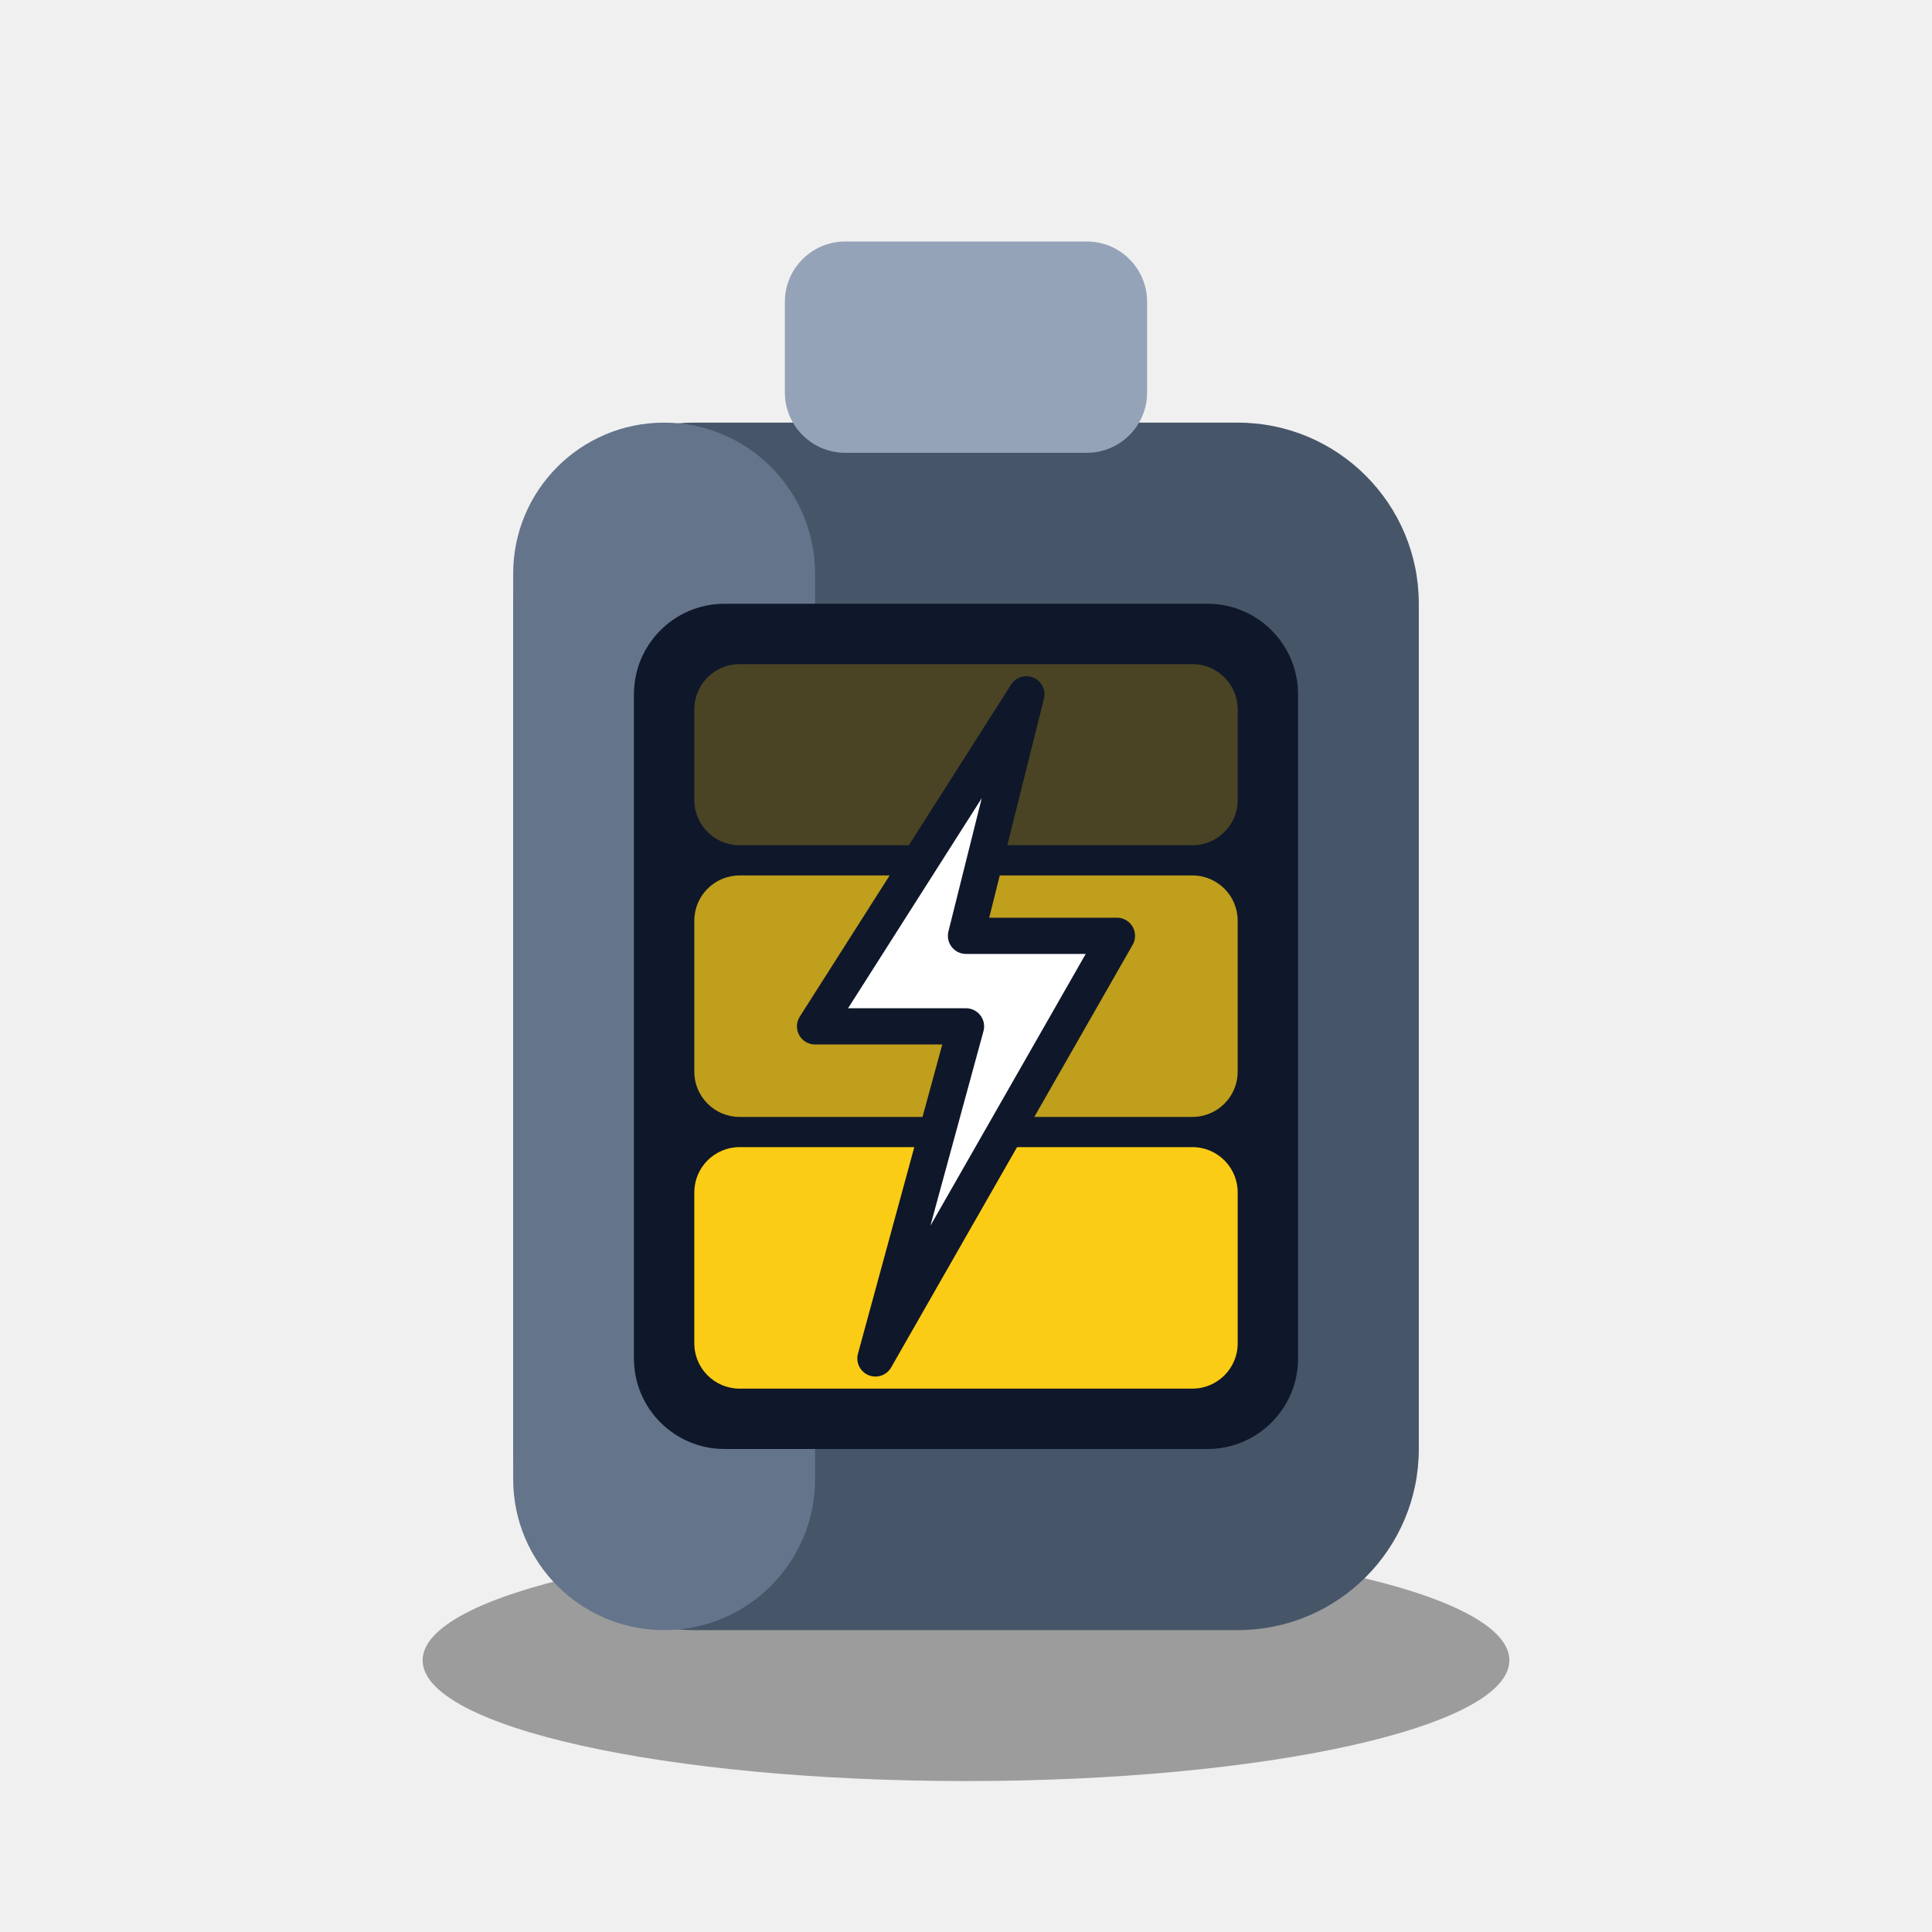
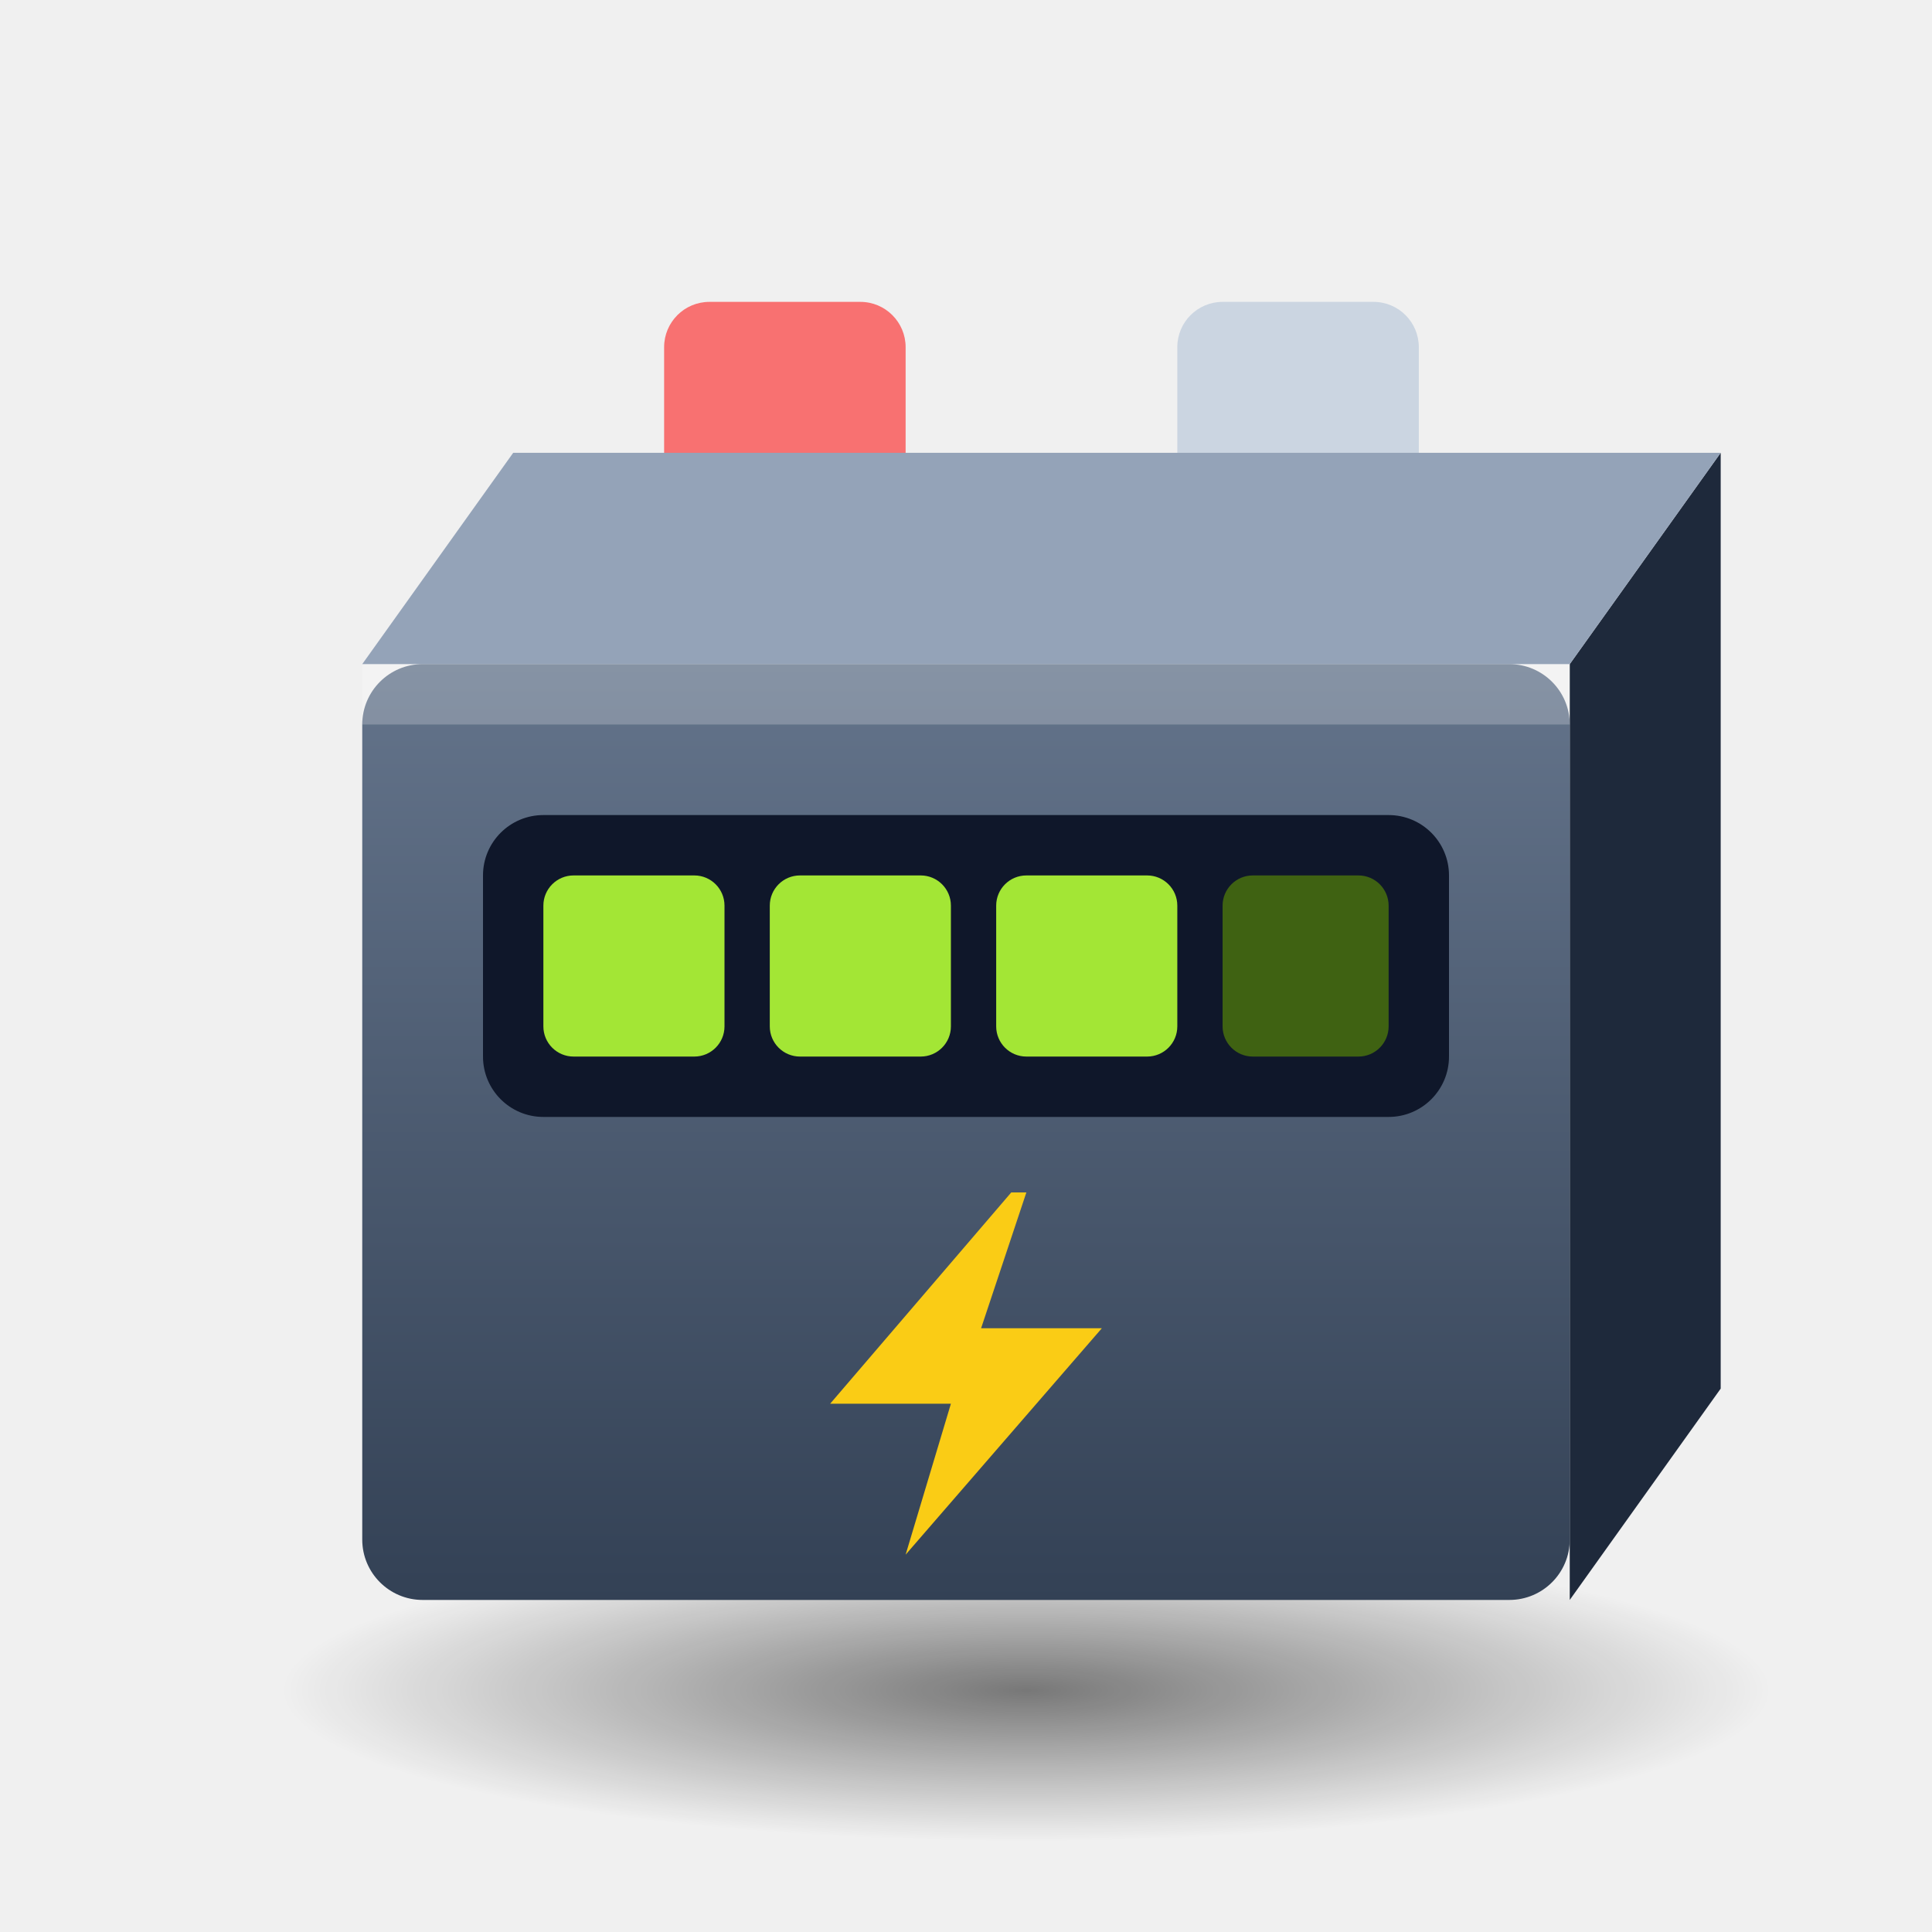
<svg xmlns="http://www.w3.org/2000/svg" viewBox="0 0 64 64">
-   <ellipse cx="32" cy="55" rx="18" ry="4" fill="#000" opacity=".35" />
-   <rect x="17" y="14" width="30" height="40" rx="6" fill="#475569" />
-   <rect x="17" y="14" width="10" height="40" rx="5" fill="#64748b" />
-   <rect x="26" y="8" width="12" height="7" rx="2" fill="#94a3b8" />
-   <rect x="21" y="20" width="22" height="28" rx="3" fill="#0f172a" />
-   <rect x="23" y="38" width="18" height="8" rx="1.5" fill="#facc15" />
-   <rect x="23" y="29" width="18" height="8" rx="1.5" fill="#facc15" opacity=".75" />
-   <rect x="23" y="22" width="18" height="6" rx="1.5" fill="#facc15" opacity=".25" />
-   <path d="M34 23 L27 34 H32 L29 45 L37 31 H32 Z" fill="#fff" stroke="#0f172a" stroke-width="1.2" stroke-linejoin="round" />
+   <defs>
+     <radialGradient id="s">
+       <stop offset="0" stop-color="#000" stop-opacity=".5" />
+       <stop offset="1" stop-color="#000" stop-opacity="0" />
+     </radialGradient>
+     <linearGradient id="f" x1="0" y1="0" x2="0" y2="1">
+       <stop offset="0" stop-color="#64748b" />
+       <stop offset="1" stop-color="#334155" />
+     </linearGradient>
+   </defs>
+   <ellipse cx="34" cy="56" rx="25" ry="5" fill="url(#s)" />
+   <rect x="22" y="10" width="8" height="7" rx="1.500" fill="#f87171" />
+   <rect x="39" y="10" width="8" height="7" rx="1.500" fill="#cbd5e1" />
+   <path d="M52 22l5-7v31l-5 7Z" fill="#1e293b" />
+   <path d="M12 22l5-7h40l-5 7Z" fill="#94a3b8" />
+   <rect x="12" y="22" width="40" height="31" rx="2" fill="url(#f)" />
+   <rect x="12" y="22" width="40" height="2" fill="#fff" opacity=".22" />
+   <rect x="16" y="27" width="32" height="10" rx="2" fill="#0f172a" />
+   <rect x="18" y="29" width="6" height="6" rx="1" fill="#a3e635" />
+   <rect x="25.500" y="29" width="6" height="6" rx="1" fill="#a3e635" />
+   <rect x="33" y="29" width="6" height="6" rx="1" fill="#a3e635" />
+   <rect x="40.500" y="29" width="5.500" height="6" rx="1" fill="#3f6212" />
+   <path d="M33.500 39.500 27.500 46.500h4l-1.500 5 6.500-7.500h-4l1.500-4.500Z" fill="#facc15" />
</svg>
